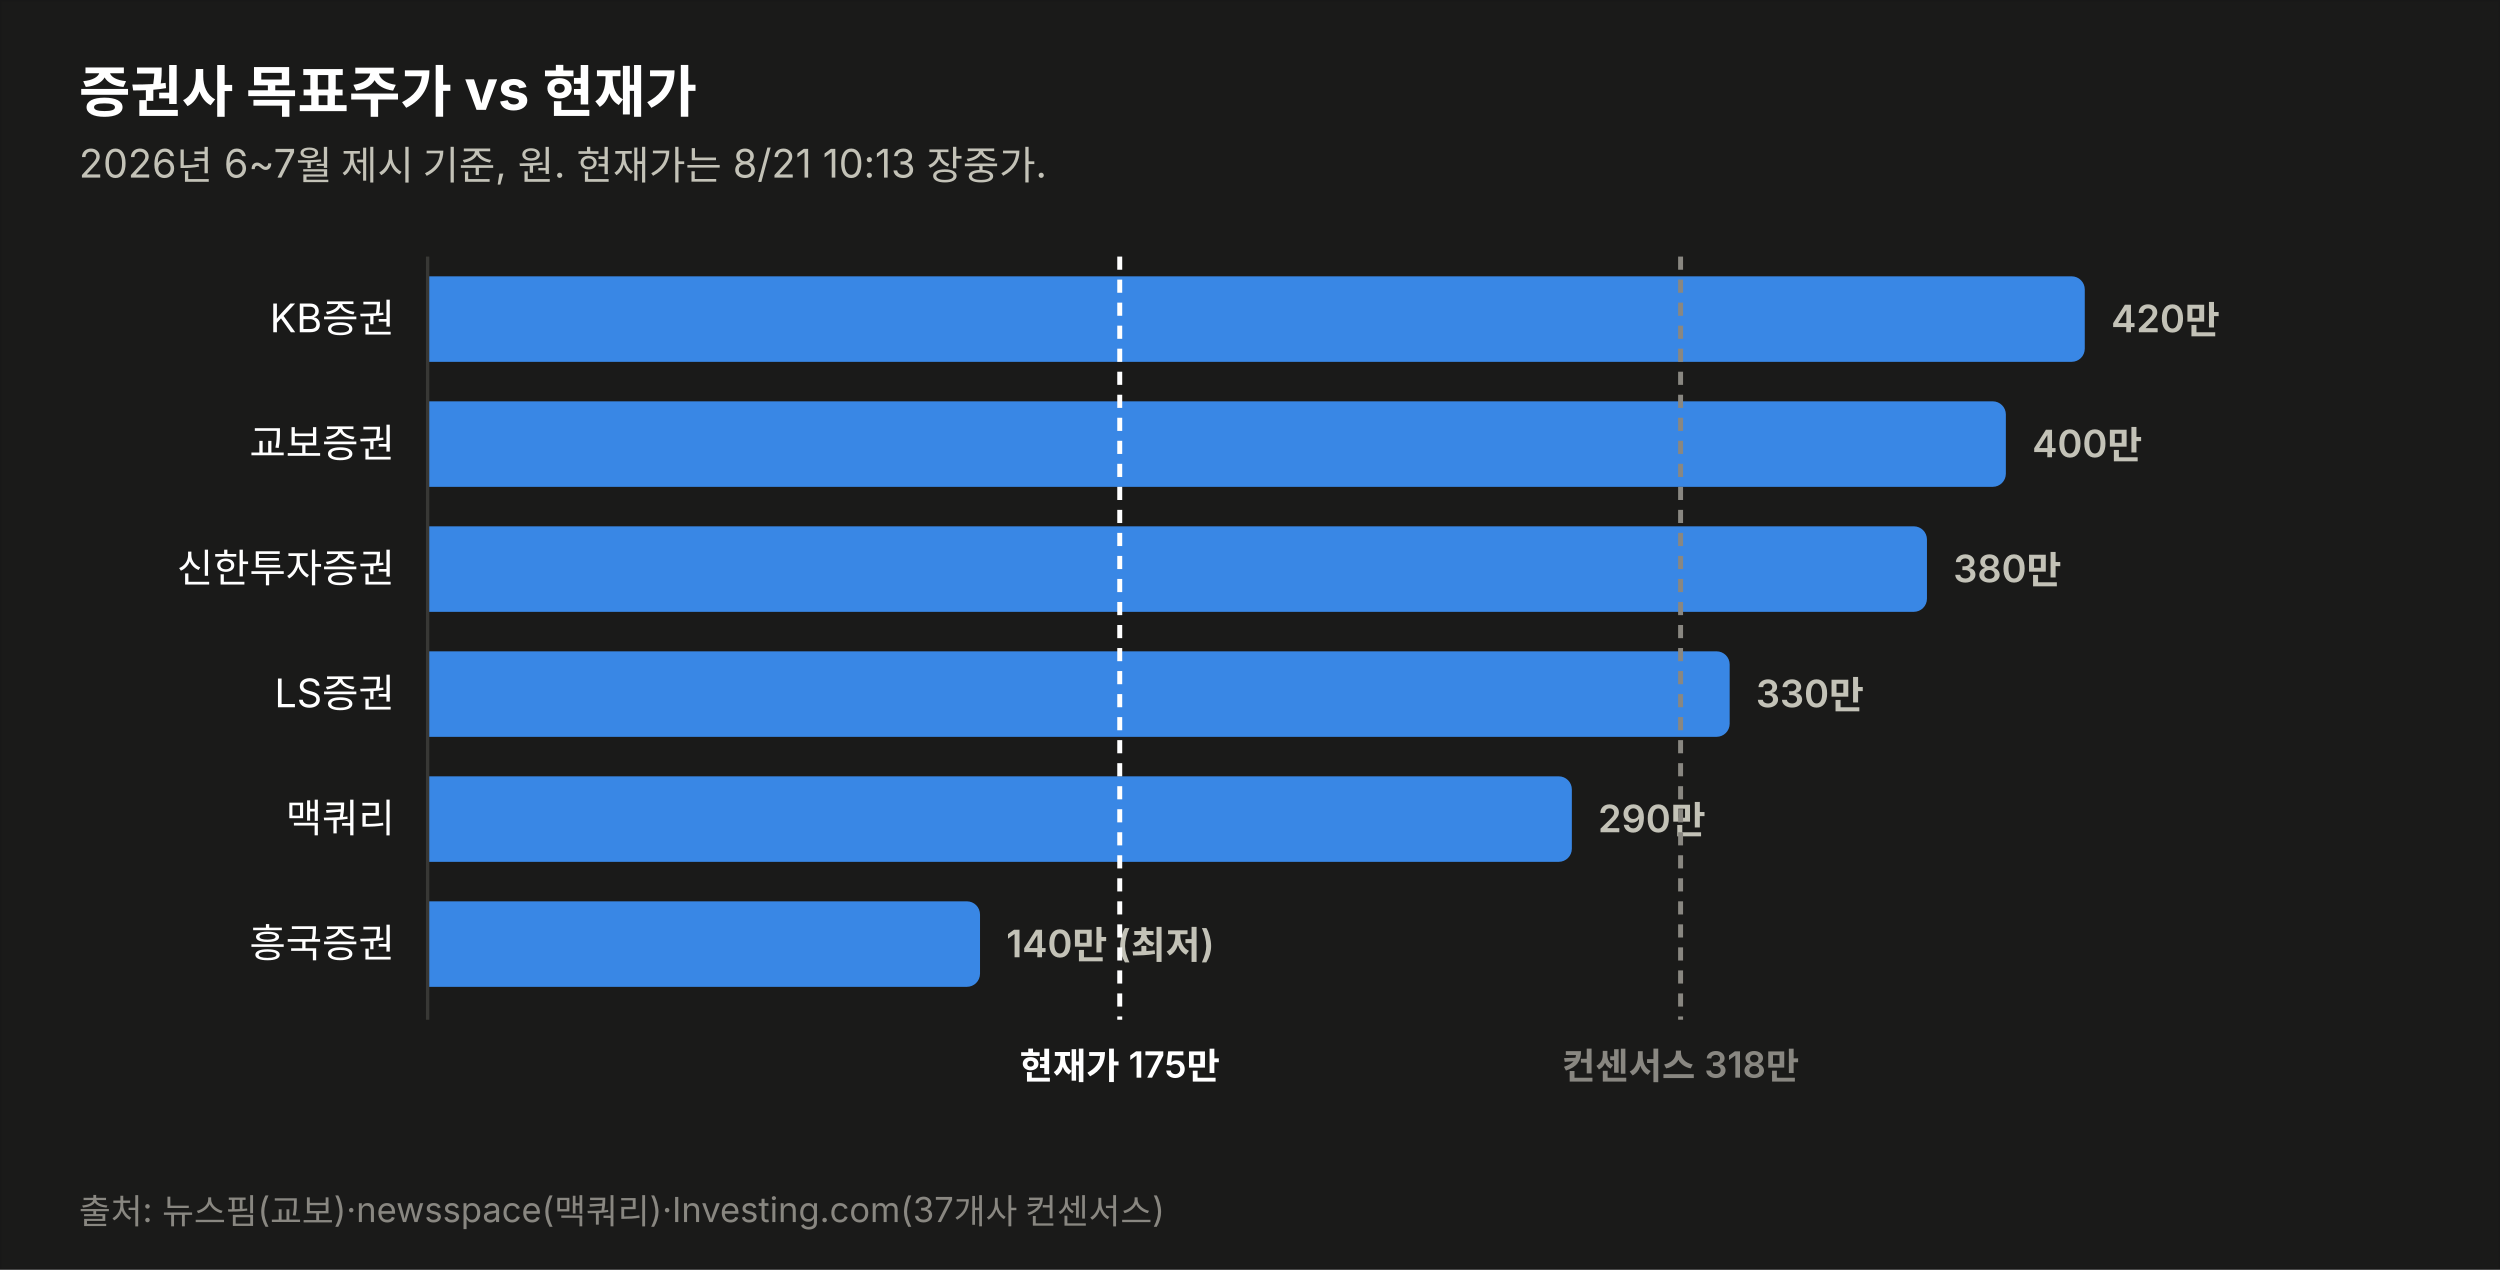
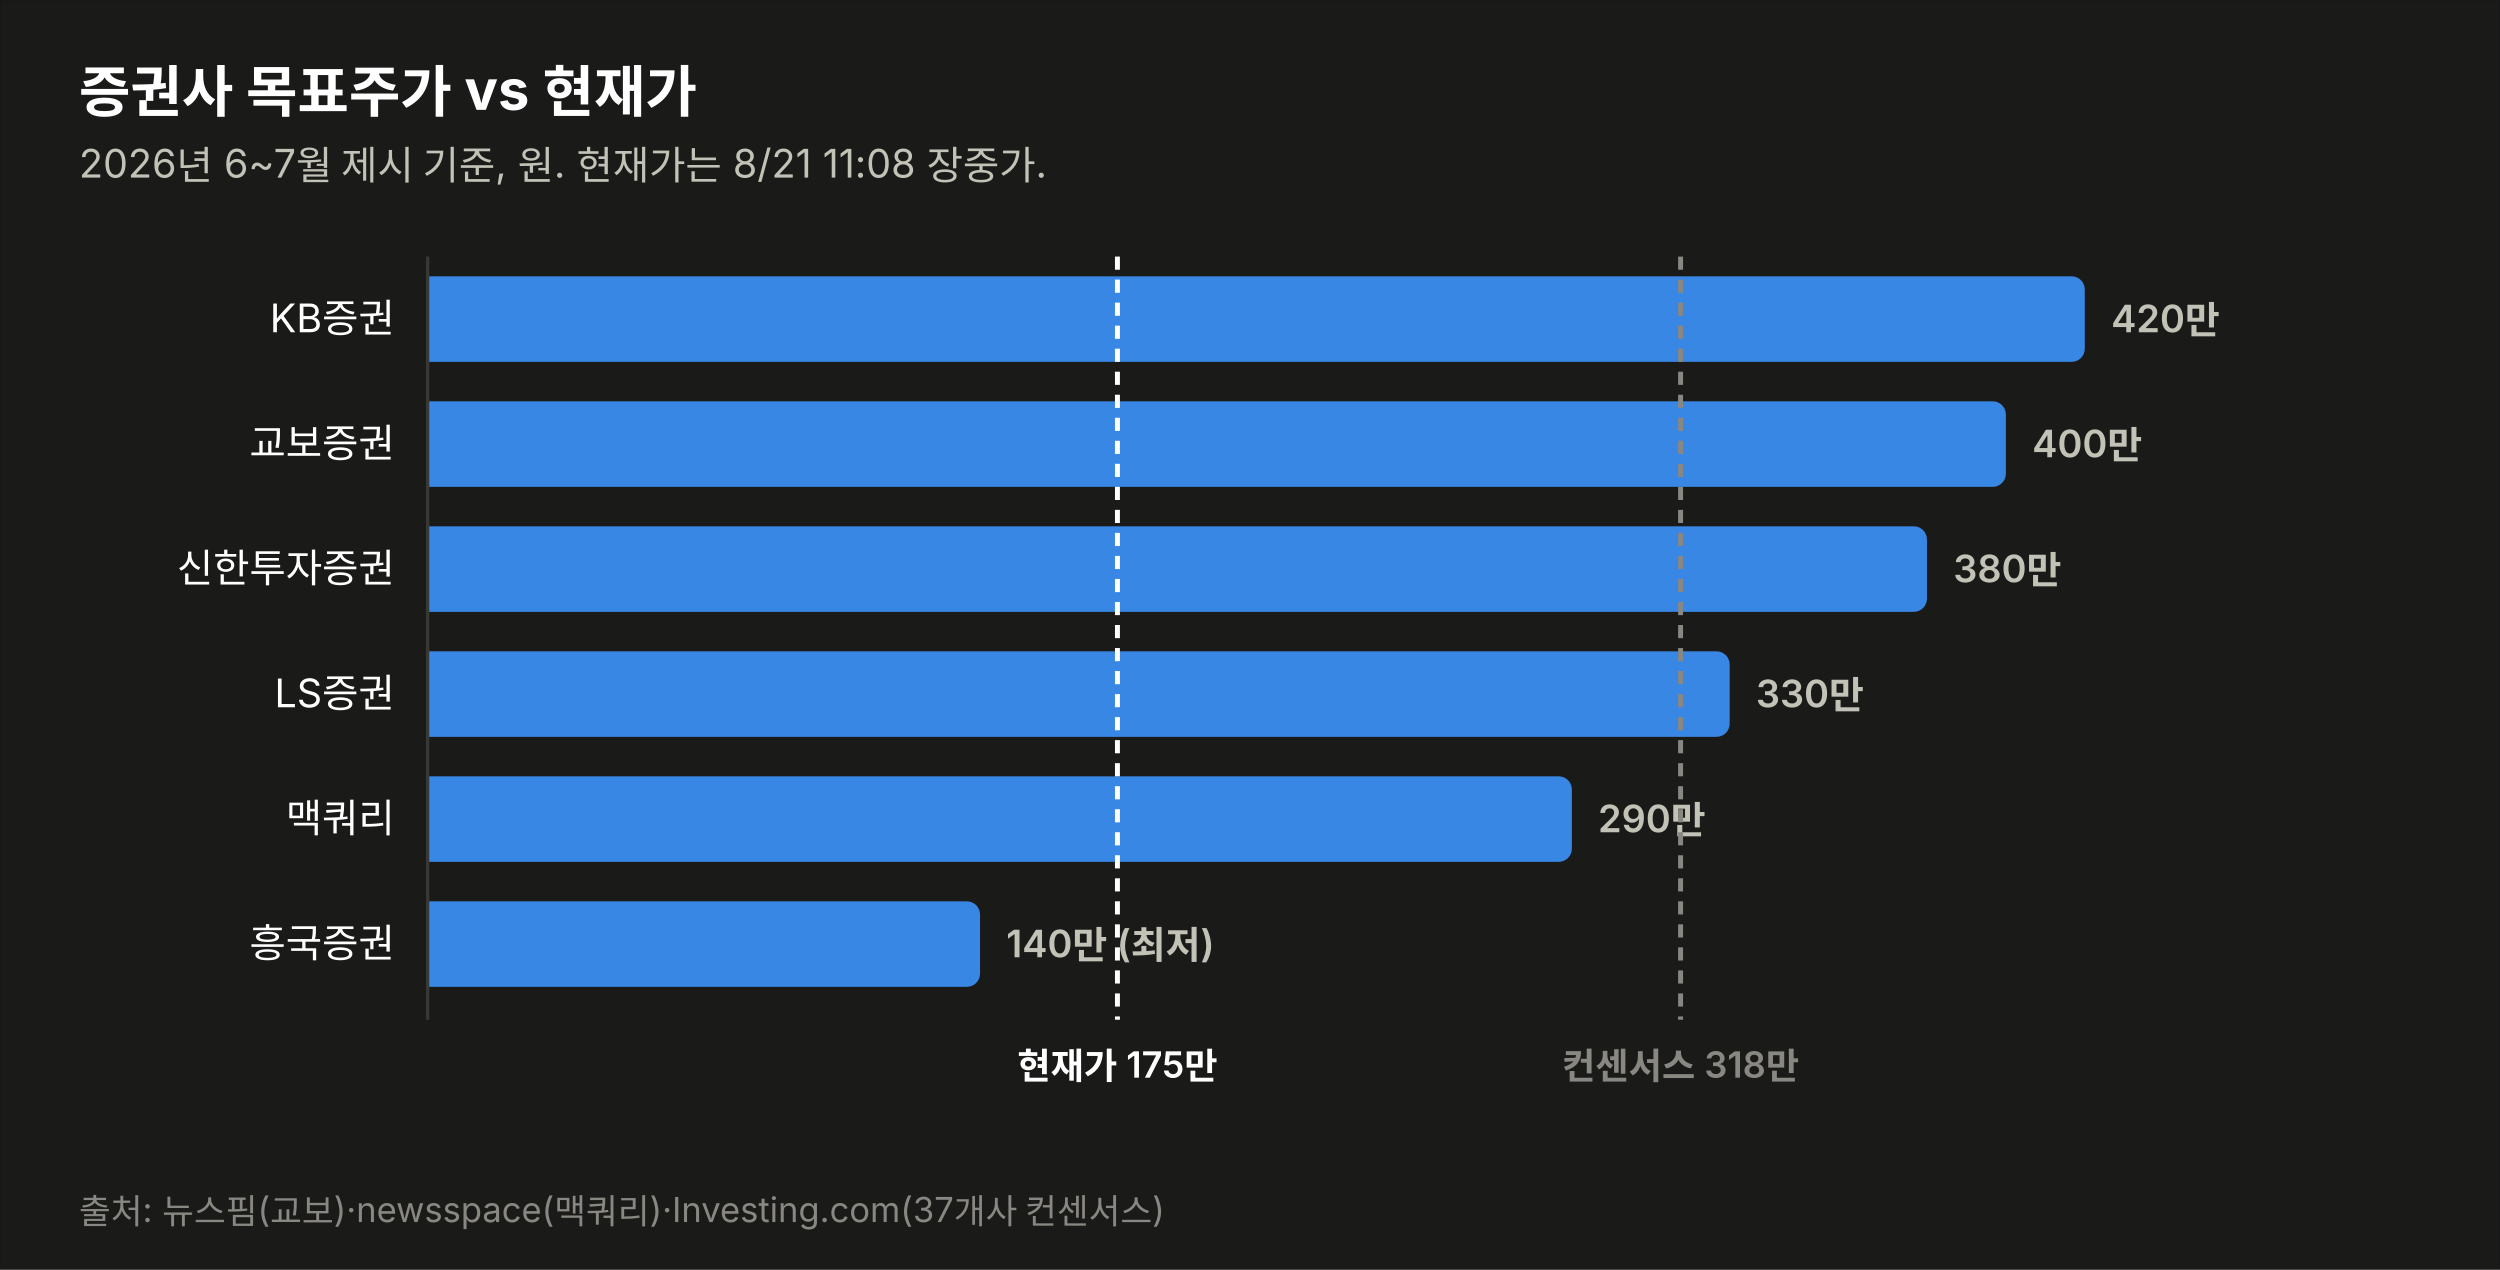
<svg xmlns="http://www.w3.org/2000/svg" width="760" height="386" viewBox="0 0 760 386" font-family="system-ui,-apple-system,&quot;Segoe UI&quot;,&quot;Malgun Gothic&quot;,&quot;Apple SD Gothic Neo&quot;,sans-serif">
  <rect width="760" height="386" fill="#1a1a19" stroke="rgba(11,11,11,0.10)" />
  <text x="24" y="34" font-size="17" font-weight="700" fill="#ffffff">증권사 목표주가 vs 현재가</text>
-   <text x="24" y="54" font-size="12" fill="#c3c2b7">2026년 6~7월 제시 기준, 원. 현재가는 8/21 10:13 장중가.</text>
+   <text x="24" y="54" font-size="12" fill="#c3c2b7">2026년 6~7월 제시 기준, 원. 현재가는 8/21 11:08 장중가.</text>
  <text x="120" y="101.0" font-size="12" fill="#ffffff" text-anchor="end">KB증권</text>
  <path d="M130,84 h499.774 a4,4 0 0 1 4,4 v18 a4,4 0 0 1 -4,4 h-499.774 z" fill="#3987e5" opacity="1.0" />
  <text x="641.8" y="101.0" font-size="11.5" font-weight="600" fill="#c3c2b7" style="font-variant-numeric:tabular-nums">420만</text>
  <text x="120" y="139.0" font-size="12" fill="#ffffff" text-anchor="end">교보증권</text>
  <path d="M130,122 h475.784 a4,4 0 0 1 4,4 v18 a4,4 0 0 1 -4,4 h-475.784 z" fill="#3987e5" opacity="1.0" />
  <text x="617.8" y="139.0" font-size="11.5" font-weight="600" fill="#c3c2b7" style="font-variant-numeric:tabular-nums">400만</text>
  <text x="120" y="177.0" font-size="12" fill="#ffffff" text-anchor="end">신한투자증권</text>
  <path d="M130,160 h451.795 a4,4 0 0 1 4,4 v18 a4,4 0 0 1 -4,4 h-451.795 z" fill="#3987e5" opacity="1.0" />
  <text x="593.8" y="177.0" font-size="11.5" font-weight="600" fill="#c3c2b7" style="font-variant-numeric:tabular-nums">380만</text>
  <text x="120" y="215.0" font-size="12" fill="#ffffff" text-anchor="end">LS증권</text>
  <path d="M130,198 h391.822 a4,4 0 0 1 4,4 v18 a4,4 0 0 1 -4,4 h-391.822 z" fill="#3987e5" opacity="1.0" />
  <text x="533.8" y="215.0" font-size="11.5" font-weight="600" fill="#c3c2b7" style="font-variant-numeric:tabular-nums">330만</text>
  <text x="120" y="253.0" font-size="12" fill="#ffffff" text-anchor="end">맥쿼리</text>
  <path d="M130,236 h343.844 a4,4 0 0 1 4,4 v18 a4,4 0 0 1 -4,4 h-343.844 z" fill="#3987e5" opacity="1.0" />
  <text x="485.8" y="253.0" font-size="11.5" font-weight="600" fill="#c3c2b7" style="font-variant-numeric:tabular-nums">290만</text>
  <text x="120" y="291.0" font-size="12" fill="#ffffff" text-anchor="end">흥국증권</text>
  <path d="M130,274 h163.925 a4,4 0 0 1 4,4 v18 a4,4 0 0 1 -4,4 h-163.925 z" fill="#3987e5" opacity="1.0" />
  <text x="305.9" y="291.0" font-size="11.5" font-weight="600" fill="#c3c2b7" style="font-variant-numeric:tabular-nums">140만 (최저)</text>
  <line x1="130" y1="78" x2="130" y2="310" stroke="#383835" stroke-width="1" />
-   <line x1="340.4" y1="78" x2="340.4" y2="310" stroke="#ffffff" stroke-width="1.5" stroke-dasharray="4 3" />
-   <text x="340.4" y="328" font-size="11" font-weight="600" fill="#ffffff" text-anchor="middle">현재가 175만</text>
+   <line x1="339.7" y1="78" x2="339.7" y2="310" stroke="#ffffff" stroke-width="1.5" stroke-dasharray="4 3" />
+   <text x="339.7" y="328" font-size="11" font-weight="600" fill="#ffffff" text-anchor="middle">현재가 175만</text>
  <line x1="510.9" y1="78" x2="510.9" y2="310" stroke="#898781" stroke-width="1.5" stroke-dasharray="4 3" />
  <text x="510.9" y="328" font-size="11" font-weight="600" fill="#898781" text-anchor="middle">컨센서스 318만</text>
  <text x="24" y="372" font-size="10.5" fill="#898781">출처: 뉴스핌(교보)·newsspace(맥쿼리)·Investing.com(37개사 컨센서스)</text>
</svg>
